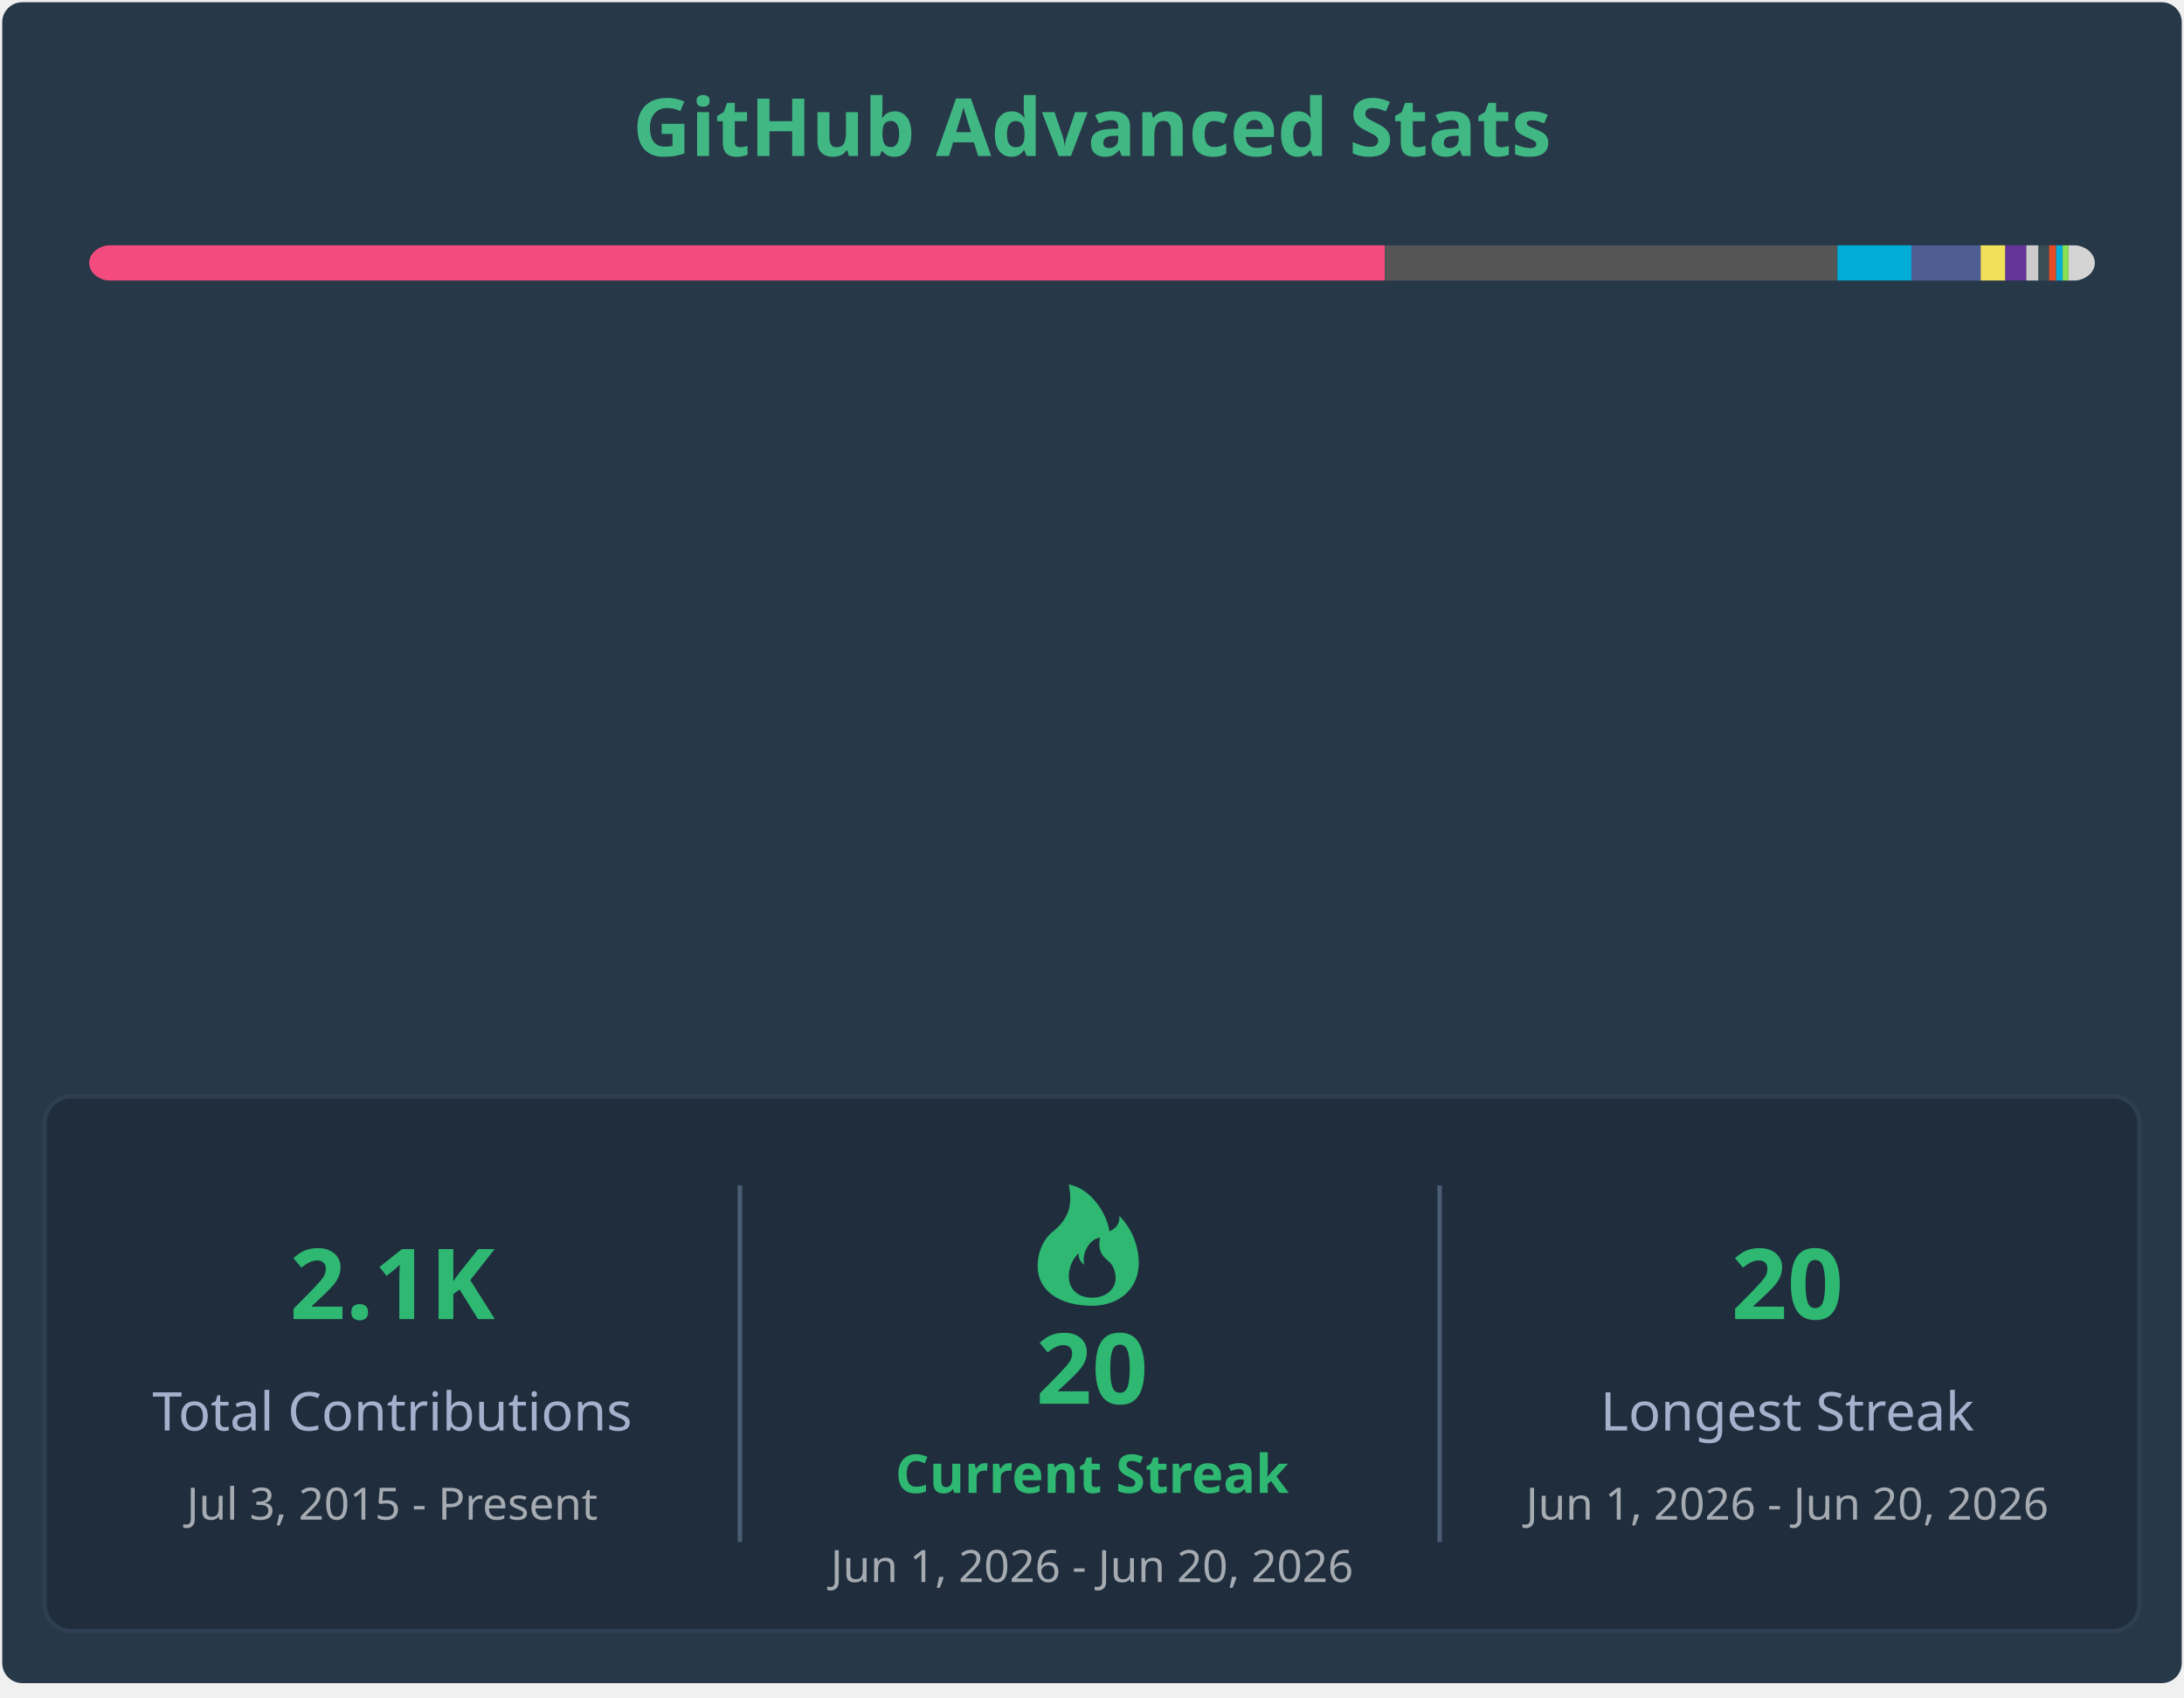
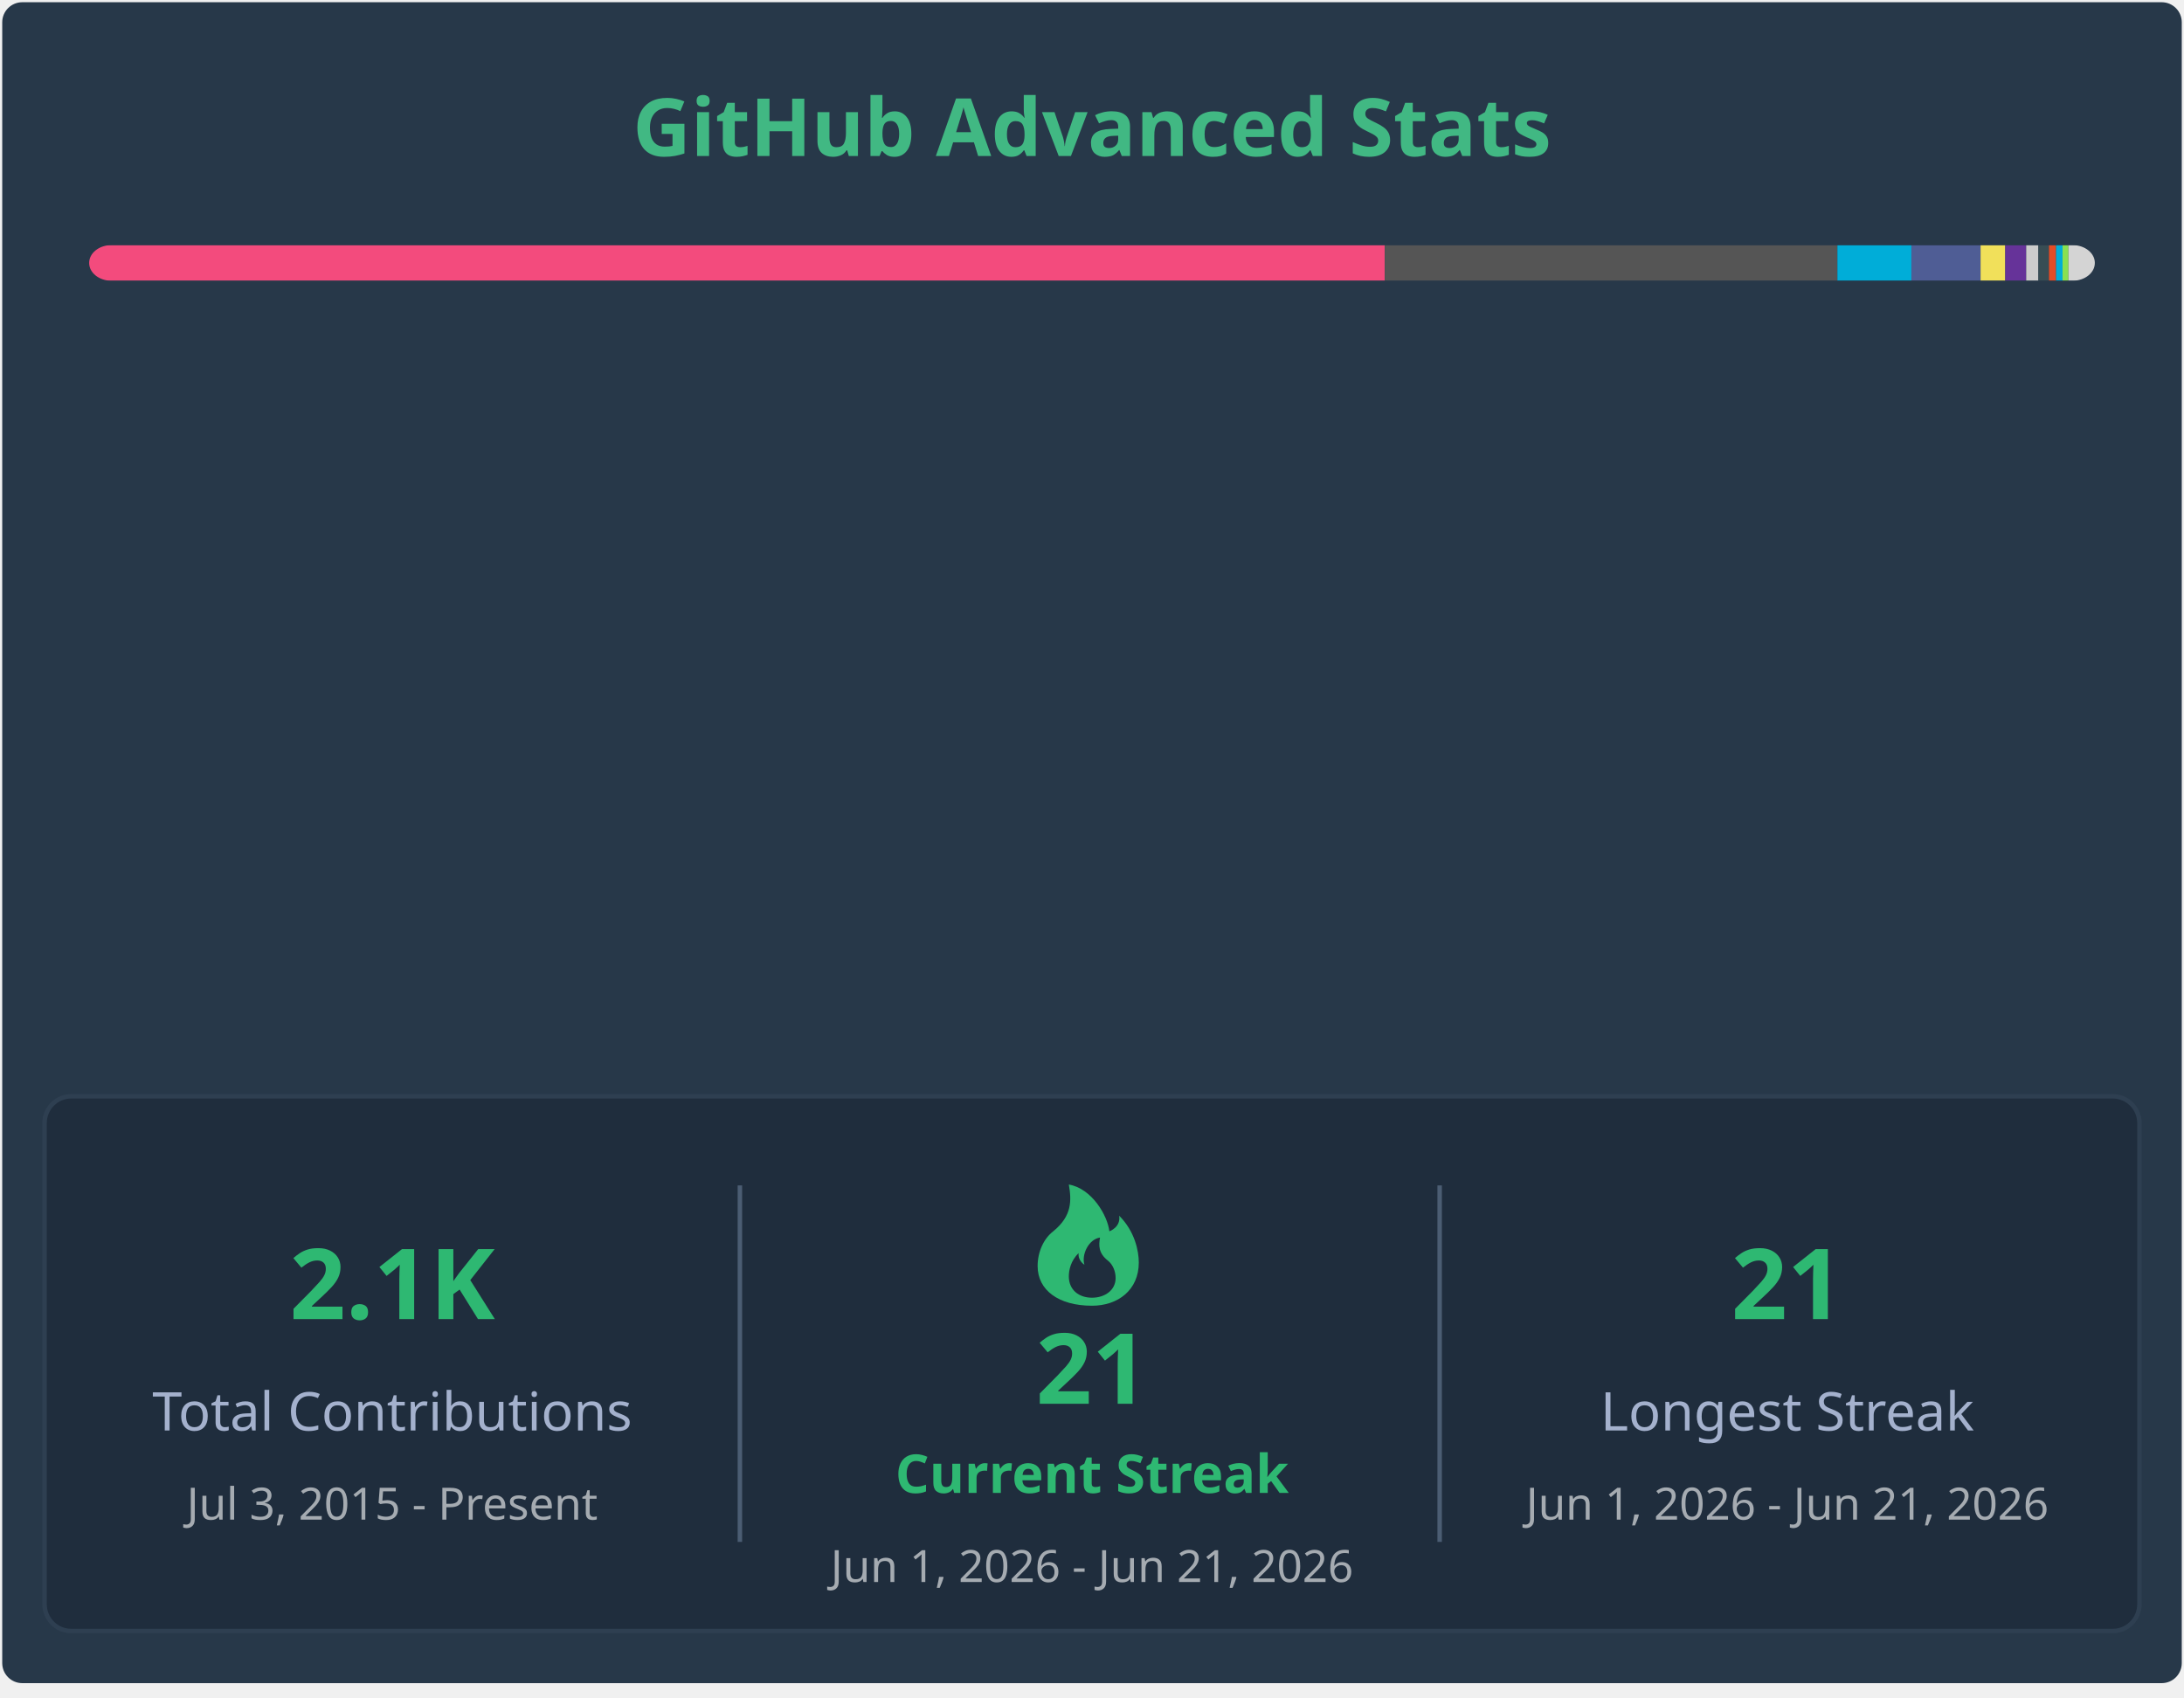
<svg xmlns="http://www.w3.org/2000/svg" width="490" height="381" viewBox="0 0 490 381" fill="none" role="img" aria-labelledby="descId">
  <style>
        .header {
            font: 600 18px 'Segoe UI', Ubuntu, Sans-Serif;
            fill: #41b883;
            animation: fadeInAnimation 0.8s ease-in-out forwards;
        }
        .stat-label {
            font: 600 12px 'Segoe UI', Ubuntu, Sans-Serif;
            fill: #fffefe;
        }
        .stat-value {
            font: 700 12px 'Segoe UI', Ubuntu, Sans-Serif;
            fill: #41b883;
        }
        .lang-name {
            font: 400 11px "Segoe UI", Ubuntu, Sans-Serif;
            fill: #fffefe;
        }
        .stagger {
            opacity: 0;
            animation: fadeInAnimation 0.3s ease-in-out forwards;
        }
        @keyframes fadeInAnimation {
            from { opacity: 0; }
            to { opacity: 1; }
        }
    </style>
  <rect x="0.5" y="0.5" rx="4.5" height="99%" stroke="#e4e2e2" width="489" fill="#273849" stroke-opacity="0" />
  <g transform="translate(245, 35)">
    <text x="0" y="0" class="header" text-anchor="middle">GitHub Advanced Stats</text>
  </g>
  <g transform="translate(20, 55)">
    <mask id="rect-mask">
      <rect x="0" y="0" width="450" height="8" fill="white" rx="5" />
    </mask>
    <rect mask="url(#rect-mask)" x="0" y="0" width="290.69" height="8" fill="#f34b7d" />
    <rect mask="url(#rect-mask)" x="290.69" y="0" width="101.549" height="8" fill="#555555" />
    <rect mask="url(#rect-mask)" x="392.239" y="0" width="16.6" height="8" fill="#00ADD8" />
-     <rect mask="url(#rect-mask)" x="408.839" y="0" width="15.545" height="8" fill="#4F5D95" />
-     <rect mask="url(#rect-mask)" x="424.384" y="0" width="5.533" height="8" fill="#f1e05a" />
-     <rect mask="url(#rect-mask)" x="429.916" y="0" width="4.705" height="8" fill="#663399" />
-     <rect mask="url(#rect-mask)" x="434.621" y="0" width="2.728" height="8" fill="#cccccc" />
-     <rect mask="url(#rect-mask)" x="437.349" y="0" width="2.374" height="8" fill="#384d54" />
-     <rect mask="url(#rect-mask)" x="439.723" y="0" width="1.599" height="8" fill="#e34c26" />
-     <rect mask="url(#rect-mask)" x="441.321" y="0" width="1.455" height="8" fill="#00ADD8" />
-     <rect mask="url(#rect-mask)" x="442.776" y="0" width="1.324" height="8" fill="#89e051" />
-     <rect mask="url(#rect-mask)" x="444.1" y="0" width="5.9" height="8" fill="#d4d4d4" />
+     <rect mask="url(#rect-mask)" x="408.839" y="0" width="15.523" height="8" fill="#4F5D95" />
+     <rect mask="url(#rect-mask)" x="424.362" y="0" width="5.533" height="8" fill="#f1e05a" />
+     <rect mask="url(#rect-mask)" x="429.895" y="0" width="4.705" height="8" fill="#663399" />
+     <rect mask="url(#rect-mask)" x="434.599" y="0" width="2.728" height="8" fill="#cccccc" />
+     <rect mask="url(#rect-mask)" x="437.327" y="0" width="2.374" height="8" fill="#384d54" />
+     <rect mask="url(#rect-mask)" x="439.701" y="0" width="1.599" height="8" fill="#e34c26" />
+     <rect mask="url(#rect-mask)" x="441.3" y="0" width="1.455" height="8" fill="#00ADD8" />
+     <rect mask="url(#rect-mask)" x="442.754" y="0" width="1.324" height="8" fill="#89e051" />
+     <rect mask="url(#rect-mask)" x="444.078" y="0" width="5.922" height="8" fill="#d4d4d4" />
    <g transform="translate(5, 25)">
      <g transform="translate(0, 0)">
        <g transform="translate(0, 0)">
          <g transform="translate(0, 0)" class="stagger" style="animation-delay: 450ms">
            <circle cx="5" cy="6" r="5" fill="#f34b7d" />
            <text x="15" y="10" class="lang-name">C++ 64.60%</text>
          </g>
          <g transform="translate(0, 25)" class="stagger" style="animation-delay: 550ms">
            <circle cx="5" cy="6" r="5" fill="#555555" />
            <text x="15" y="10" class="lang-name">C 22.57%</text>
          </g>
          <g transform="translate(0, 50)" class="stagger" style="animation-delay: 650ms">
            <circle cx="5" cy="6" r="5" fill="#00ADD8" />
            <text x="15" y="10" class="lang-name">Go 3.69%</text>
          </g>
          <g transform="translate(0, 75)" class="stagger" style="animation-delay: 750ms">
            <circle cx="5" cy="6" r="5" fill="#4F5D95" />
            <text x="15" y="10" class="lang-name">PHP 3.45%</text>
          </g>
          <g transform="translate(0, 100)" class="stagger" style="animation-delay: 850ms">
            <circle cx="5" cy="6" r="5" fill="#f1e05a" />
            <text x="15" y="10" class="lang-name">JavaScript 1.23%</text>
          </g>
          <g transform="translate(0, 125)" class="stagger" style="animation-delay: 950ms">
            <circle cx="5" cy="6" r="5" fill="#663399" />
            <text x="15" y="10" class="lang-name">CSS 1.05%</text>
          </g>
        </g>
        <g transform="translate(130, 0)">
          <g transform="translate(0, 0)" class="stagger" style="animation-delay: 450ms">
            <circle cx="5" cy="6" r="5" fill="#cccccc" />
            <text x="15" y="10" class="lang-name">Gettext Catalog 0.61%</text>
          </g>
          <g transform="translate(0, 25)" class="stagger" style="animation-delay: 550ms">
            <circle cx="5" cy="6" r="5" fill="#384d54" />
            <text x="15" y="10" class="lang-name">Dockerfile 0.53%</text>
          </g>
          <g transform="translate(0, 50)" class="stagger" style="animation-delay: 650ms">
            <circle cx="5" cy="6" r="5" fill="#e34c26" />
            <text x="15" y="10" class="lang-name">HTML 0.36%</text>
          </g>
          <g transform="translate(0, 75)" class="stagger" style="animation-delay: 750ms">
            <circle cx="5" cy="6" r="5" fill="#00ADD8" />
            <text x="15" y="10" class="lang-name">Go Template 0.32%</text>
          </g>
          <g transform="translate(0, 100)" class="stagger" style="animation-delay: 850ms">
            <circle cx="5" cy="6" r="5" fill="#89e051" />
            <text x="15" y="10" class="lang-name">Shell 0.29%</text>
          </g>
          <g transform="translate(0, 125)" class="stagger" style="animation-delay: 950ms">
            <circle cx="5" cy="6" r="5" fill="#d4d4d4" />
-             <text x="15" y="10" class="lang-name">Others 1.31%</text>
+             <text x="15" y="10" class="lang-name">Others 1.32%</text>
          </g>
        </g>
      </g>
      <g transform="translate(295, 2)">
        <g transform="translate(0, 2)" class="stagger" style="animation-delay: 0ms">
          <text x="0" y="10" class="stat-label">Total Commits:</text>
-           <text x="115" y="10" class="stat-value">795</text>
+           <text x="115" y="10" class="stat-value">797</text>
        </g>
        <g transform="translate(0, 24)" class="stagger" style="animation-delay: 100ms">
          <text x="0" y="10" class="stat-label">Merged PRs:</text>
          <text x="115" y="10" class="stat-value">140</text>
        </g>
        <g transform="translate(0, 46)" class="stagger" style="animation-delay: 200ms">
          <text x="0" y="10" class="stat-label">Code Reviews:</text>
          <text x="115" y="10" class="stat-value">2</text>
        </g>
        <g transform="translate(0, 68)" class="stagger" style="animation-delay: 300ms">
          <text x="0" y="10" class="stat-label">Total Issues:</text>
          <text x="115" y="10" class="stat-value">108</text>
        </g>
        <g transform="translate(0, 90)" class="stagger" style="animation-delay: 400ms">
          <text x="0" y="10" class="stat-label">Total Stars:</text>
          <text x="115" y="10" class="stat-value">6</text>
        </g>
        <g transform="translate(0, 112)" class="stagger" style="animation-delay: 500ms">
          <text x="0" y="10" class="stat-label">Total Repositories:</text>
          <text x="115" y="10" class="stat-value">14</text>
        </g>
        <g transform="translate(0, 134)" class="stagger" style="animation-delay: 600ms">
          <text x="0" y="10" class="stat-label">Followers:</text>
          <text x="115" y="10" class="stat-value">9</text>
        </g>
      </g>
    </g>
  </g>
  <g transform="translate(10, 246)">
    <rect width="470" height="120" rx="6" fill="#1f2d3d" stroke="#2e3f51" stroke-width="1" />
    <g transform="translate(0, 20)">
      <text x="78" y="30" fill="#2eb872" font-family="Segoe UI, Ubuntu, sans-serif" font-weight="bold" font-size="22px" text-anchor="middle">
                2.1K
            </text>
      <text x="78" y="55" fill="#a4b1cd" font-family="Segoe UI, Ubuntu, sans-serif" font-size="12px" text-anchor="middle">
                Total Contributions
            </text>
      <text x="78" y="75" fill="#ffffff" opacity="0.6" font-family="Segoe UI, Ubuntu, sans-serif" font-size="10px" text-anchor="middle">
                Jul  3, 2015 - Present
            </text>
    </g>
    <line x1="156" y1="20" x2="156" y2="100" stroke="#4b5d73" stroke-width="1" />
    <g transform="translate(156, 15)">
      <path d="M79,32 C84.8,32 89.5,28.5 89.5,22.3 C89.5,19.7 88.6,15.3 85.1,11.8 C85.5,14.4 82.9,15.3 82.9,15.3 C82.5,11.8 79,5.7 73.8,4.8 C74.4,8.3 74.6,11.8 70.3,15.3 C68.1,17 66.8,20 66.8,23.1 C66.8,28.5 71.5,32 79,32 M79,30.2 C76.1,30.2 73.8,28.5 73.8,25.4 C73.8,24.1 74.2,21.9 76,20.2 C75.8,21.9 77.3,22.8 77.3,22.8 C76.6,20.6 78.2,17.1 80.8,16.7 C80.5,18.4 80.4,20.2 82.6,21.9 C83.7,22.8 84.3,24.3 84.3,25.8 C84.3,28.5 81.9,30.2 79,30.2" fill="#2eb872" />
      <text x="79" y="54" fill="#2eb872" font-family="Segoe UI, Ubuntu, sans-serif" font-weight="bold" font-size="22px" text-anchor="middle">
-                 20
+                 21
            </text>
      <text x="79" y="74" fill="#2eb872" font-family="Segoe UI, Ubuntu, sans-serif" font-weight="bold" font-size="12px" text-anchor="middle">
                Current Streak
            </text>
      <text x="79" y="94" fill="#ffffff" opacity="0.6" font-family="Segoe UI, Ubuntu, sans-serif" font-size="10px" text-anchor="middle">
-                 Jun  1, 2026 - Jun 20, 2026
+                 Jun  1, 2026 - Jun 21, 2026
            </text>
    </g>
    <line x1="313" y1="20" x2="313" y2="100" stroke="#4b5d73" stroke-width="1" />
    <g transform="translate(313, 20)">
      <text x="78" y="30" fill="#2eb872" font-family="Segoe UI, Ubuntu, sans-serif" font-weight="bold" font-size="22px" text-anchor="middle">
-                 20
+                 21
            </text>
      <text x="78" y="55" fill="#a4b1cd" font-family="Segoe UI, Ubuntu, sans-serif" font-size="12px" text-anchor="middle">
                Longest Streak
            </text>
      <text x="78" y="75" fill="#ffffff" opacity="0.6" font-family="Segoe UI, Ubuntu, sans-serif" font-size="10px" text-anchor="middle">
-                 Jun  1, 2026 - Jun 20, 2026
+                 Jun  1, 2026 - Jun 21, 2026
            </text>
    </g>
  </g>
</svg>
